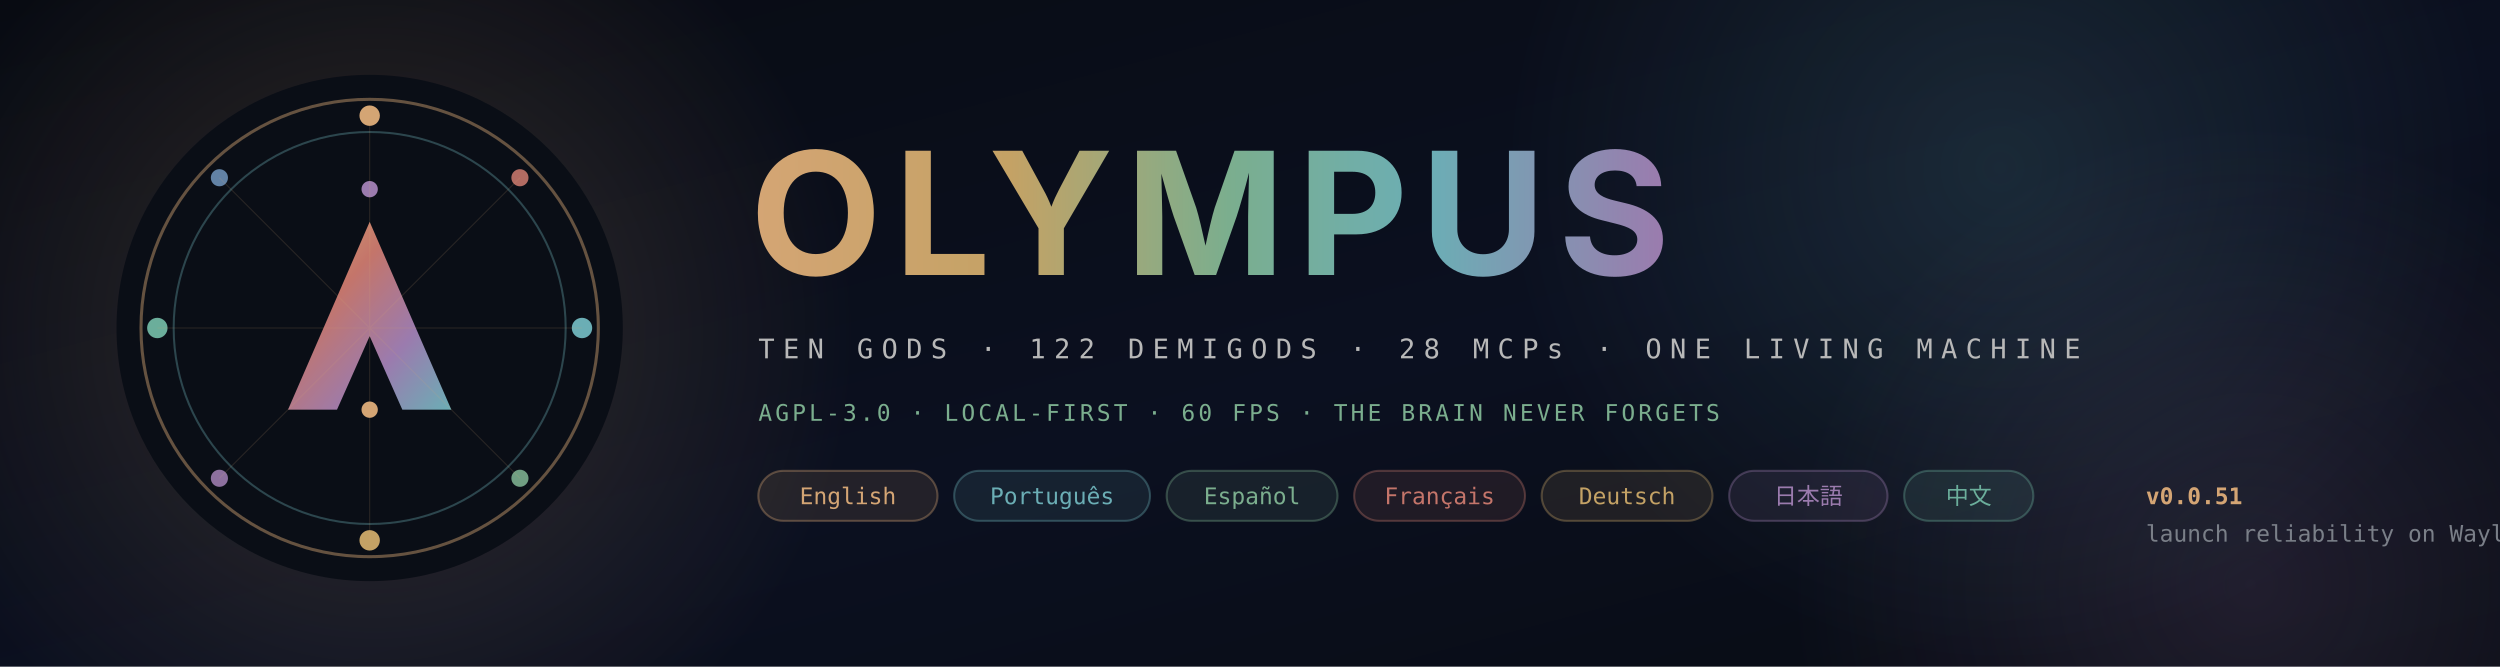
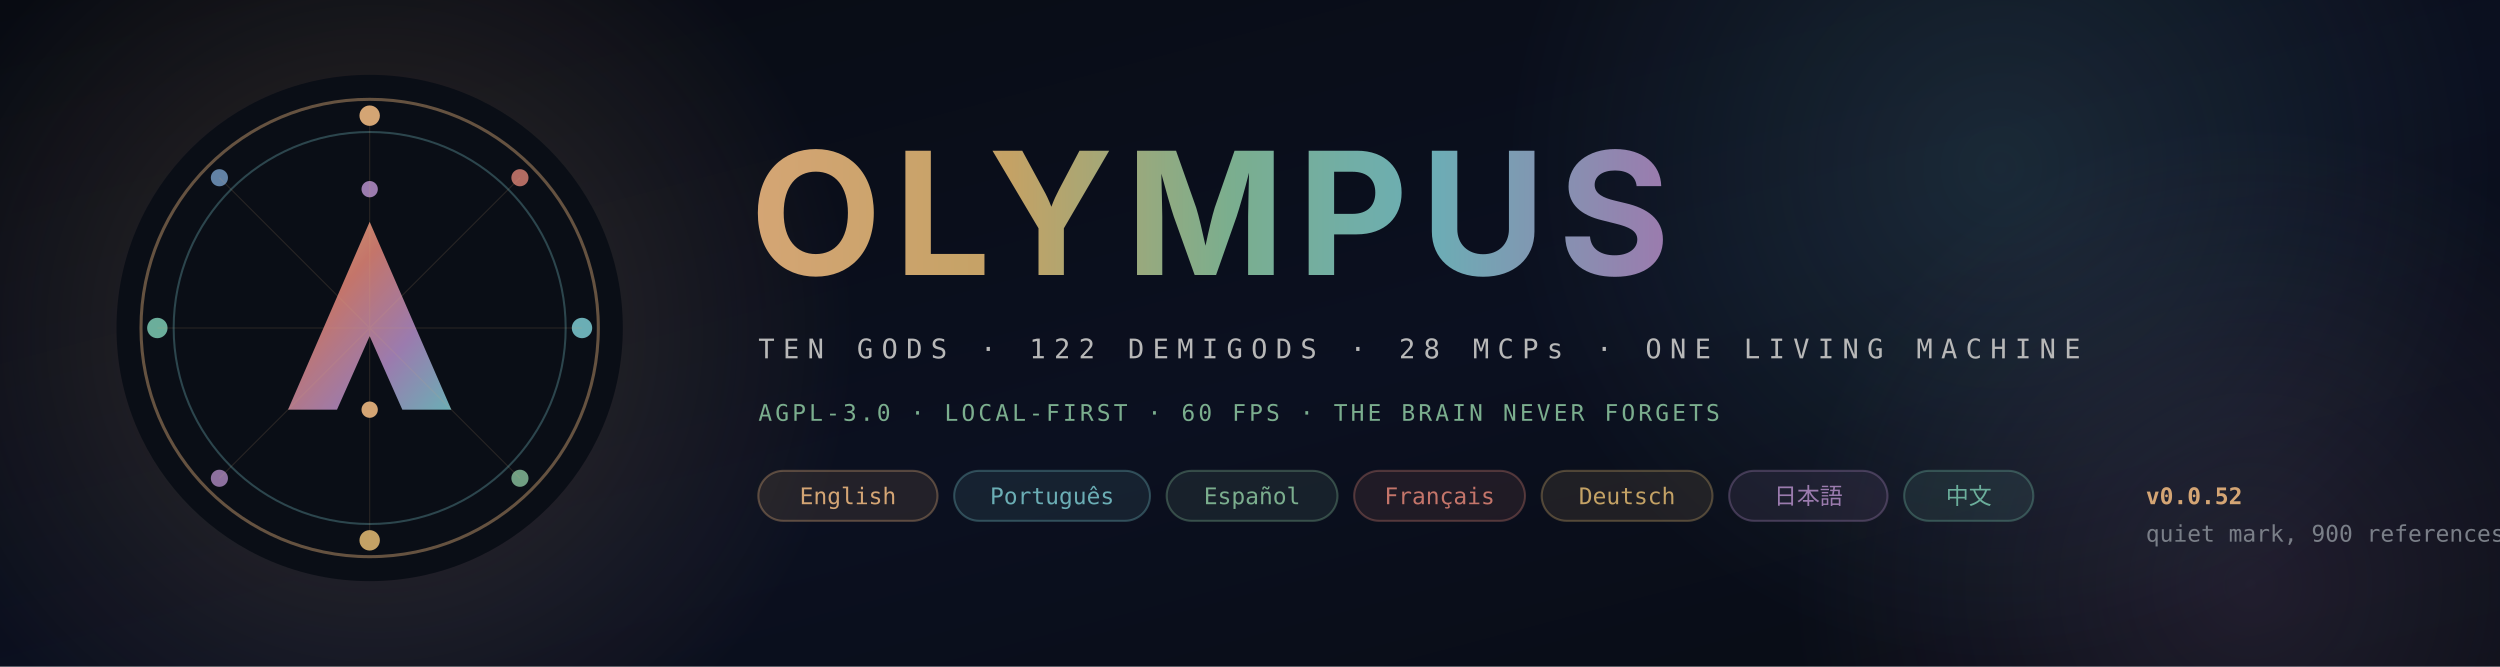
- <svg xmlns="http://www.w3.org/2000/svg" width="1200" height="320" viewBox="0 0 1200 320" fill="none" role="img" aria-label="OLYMPUS v0.0.51 — 60 FPS, the folder identity, and a 60-minute project budget: ten gods, one living machine, seven languages.">
+ <svg xmlns="http://www.w3.org/2000/svg" width="1200" height="320" viewBox="0 0 1200 320" fill="none" role="img" aria-label="OLYMPUS v0.0.52 — 60 FPS, the folder identity, and a 60-minute project budget: ten gods, one living machine, seven languages.">
  <defs>
    <linearGradient id="bg" x1="0" y1="0" x2="1" y2="1">
      <stop offset="0%" stop-color="#080B12" />
      <stop offset="55%" stop-color="#0B1020" />
      <stop offset="100%" stop-color="#080B12" />
    </linearGradient>
    <radialGradient id="glowGold" cx="50%" cy="50%" r="50%">
      <stop offset="0%" stop-color="#D4A574" stop-opacity=".20" />
      <stop offset="100%" stop-color="#D4A574" stop-opacity="0" />
    </radialGradient>
    <radialGradient id="glowCyan" cx="50%" cy="50%" r="50%">
      <stop offset="0%" stop-color="#6BAEB5" stop-opacity=".16" />
      <stop offset="100%" stop-color="#6BAEB5" stop-opacity="0" />
    </radialGradient>
    <radialGradient id="glowPurple" cx="50%" cy="50%" r="50%">
      <stop offset="0%" stop-color="#9B7BAE" stop-opacity=".16" />
      <stop offset="100%" stop-color="#9B7BAE" stop-opacity="0" />
    </radialGradient>
    <linearGradient id="peak" x1="0" y1="0" x2="1" y2="1">
      <stop offset="0%" stop-color="#D4A574" />
      <stop offset="34%" stop-color="#C4756A" />
      <stop offset="68%" stop-color="#9B7BAE" />
      <stop offset="100%" stop-color="#6BAEB5" />
    </linearGradient>
    <linearGradient id="word" x1="0" y1="0" x2="1" y2="0">
      <stop offset="0%" stop-color="#D4A574" />
      <stop offset="28%" stop-color="#C4A265" />
      <stop offset="52%" stop-color="#7BAE8E" />
      <stop offset="74%" stop-color="#6BAEB5" />
      <stop offset="100%" stop-color="#9B7BAE" />
    </linearGradient>
  </defs>
  <rect width="1200" height="320" fill="url(#bg)" />
  <circle cx="180" cy="160" r="230" fill="url(#glowGold)" />
  <circle cx="960" cy="80" r="240" fill="url(#glowCyan)" />
  <circle cx="1080" cy="280" r="220" fill="url(#glowPurple)" />
  <g transform="translate(52,32) scale(0.98)">
    <circle cx="128" cy="128" r="124" fill="#0A0E16" />
    <circle cx="128" cy="128" r="112" stroke="#D4A574" stroke-width="1.5" fill="none" opacity=".45" />
    <circle cx="128" cy="128" r="96" stroke="#6BAEB5" stroke-width="1" fill="none" opacity=".35" />
    <path d="M 128 76 L 168 168 L 144 168 L 128 132 L 112 168 L 88 168 Z" fill="url(#peak)" />
    <circle cx="128" cy="60" r="4" fill="#9B7BAE" />
    <circle cx="128" cy="168" r="4" fill="#D4A574" />
    <circle cx="128" cy="24" r="5" fill="#D4A574" />
    <circle cx="201.6" cy="54.4" r="4.2" fill="#C4756A" opacity=".9" />
    <circle cx="232" cy="128" r="5" fill="#6BAEB5" />
    <circle cx="201.6" cy="201.6" r="4.2" fill="#7BAE8E" opacity=".9" />
    <circle cx="128" cy="232" r="5" fill="#C4A265" />
    <circle cx="54.4" cy="201.6" r="4.2" fill="#9B7BAE" opacity=".9" />
    <circle cx="24" cy="128" r="5" fill="#6BAE9B" />
    <circle cx="54.4" cy="54.4" r="4.2" fill="#6B8FB5" opacity=".9" />
    <g stroke="#D4A574" stroke-width="0.5" opacity=".16">
      <line x1="128" y1="128" x2="128" y2="24" />
      <line x1="128" y1="128" x2="201.6" y2="54.4" />
      <line x1="128" y1="128" x2="232" y2="128" />
      <line x1="128" y1="128" x2="201.6" y2="201.6" />
      <line x1="128" y1="128" x2="128" y2="232" />
      <line x1="128" y1="128" x2="54.4" y2="201.6" />
      <line x1="128" y1="128" x2="24" y2="128" />
      <line x1="128" y1="128" x2="54.4" y2="54.4" />
    </g>
  </g>
  <text x="360" y="132" font-family="ui-sans-serif, system-ui, -apple-system, sans-serif" font-size="82" font-weight="750" letter-spacing="6" fill="url(#word)">OLYMPUS</text>
  <text x="364" y="172" font-family="ui-monospace, 'SF Mono', monospace" font-size="13" letter-spacing="4" fill="#B8B8B8">TEN GODS · 122 DEMIGODS · 28 MCPs · ONE LIVING MACHINE</text>
  <text x="364" y="202" font-family="ui-monospace, 'SF Mono', monospace" font-size="11" letter-spacing="1.5" fill="#7BAE8E">AGPL-3.0 · LOCAL-FIRST · 60 FPS · THE BRAIN NEVER FORGETS</text>
  <g font-family="ui-monospace, 'SF Mono', monospace" font-size="11">
    <rect x="364" y="226" width="86" height="24" rx="12" fill="#D4A574" fill-opacity=".12" stroke="#D4A574" stroke-opacity=".35" />
    <text x="407" y="242" text-anchor="middle" fill="#D4A574">English</text>
    <rect x="458" y="226" width="94" height="24" rx="12" fill="#6BAEB5" fill-opacity=".12" stroke="#6BAEB5" stroke-opacity=".35" />
    <text x="505" y="242" text-anchor="middle" fill="#6BAEB5">Português</text>
    <rect x="560" y="226" width="82" height="24" rx="12" fill="#7BAE8E" fill-opacity=".12" stroke="#7BAE8E" stroke-opacity=".35" />
    <text x="601" y="242" text-anchor="middle" fill="#7BAE8E">Español</text>
    <rect x="650" y="226" width="82" height="24" rx="12" fill="#C4756A" fill-opacity=".12" stroke="#C4756A" stroke-opacity=".35" />
    <text x="691" y="242" text-anchor="middle" fill="#C4756A">Français</text>
    <rect x="740" y="226" width="82" height="24" rx="12" fill="#C4A265" fill-opacity=".12" stroke="#C4A265" stroke-opacity=".35" />
    <text x="781" y="242" text-anchor="middle" fill="#C4A265">Deutsch</text>
    <rect x="830" y="226" width="76" height="24" rx="12" fill="#9B7BAE" fill-opacity=".12" stroke="#9B7BAE" stroke-opacity=".35" />
    <text x="868" y="242" text-anchor="middle" fill="#9B7BAE">日本語</text>
    <rect x="914" y="226" width="62" height="24" rx="12" fill="#6BAE9B" fill-opacity=".12" stroke="#6BAE9B" stroke-opacity=".35" />
    <text x="945" y="242" text-anchor="middle" fill="#6BAE9B">中文</text>
  </g>
  <g font-family="ui-monospace, 'SF Mono', monospace" font-size="11">
-     <text x="1030" y="242" fill="#D4A574" font-weight="700">v0.0.51</text>
-     <text x="1030" y="260" fill="#7A7F88">launch reliability on Wayland</text>
+     <text x="1030" y="242" fill="#D4A574" font-weight="700">v0.0.52</text>
+     <text x="1030" y="260" fill="#7A7F88">quiet mark, 900 references</text>
  </g>
</svg>
